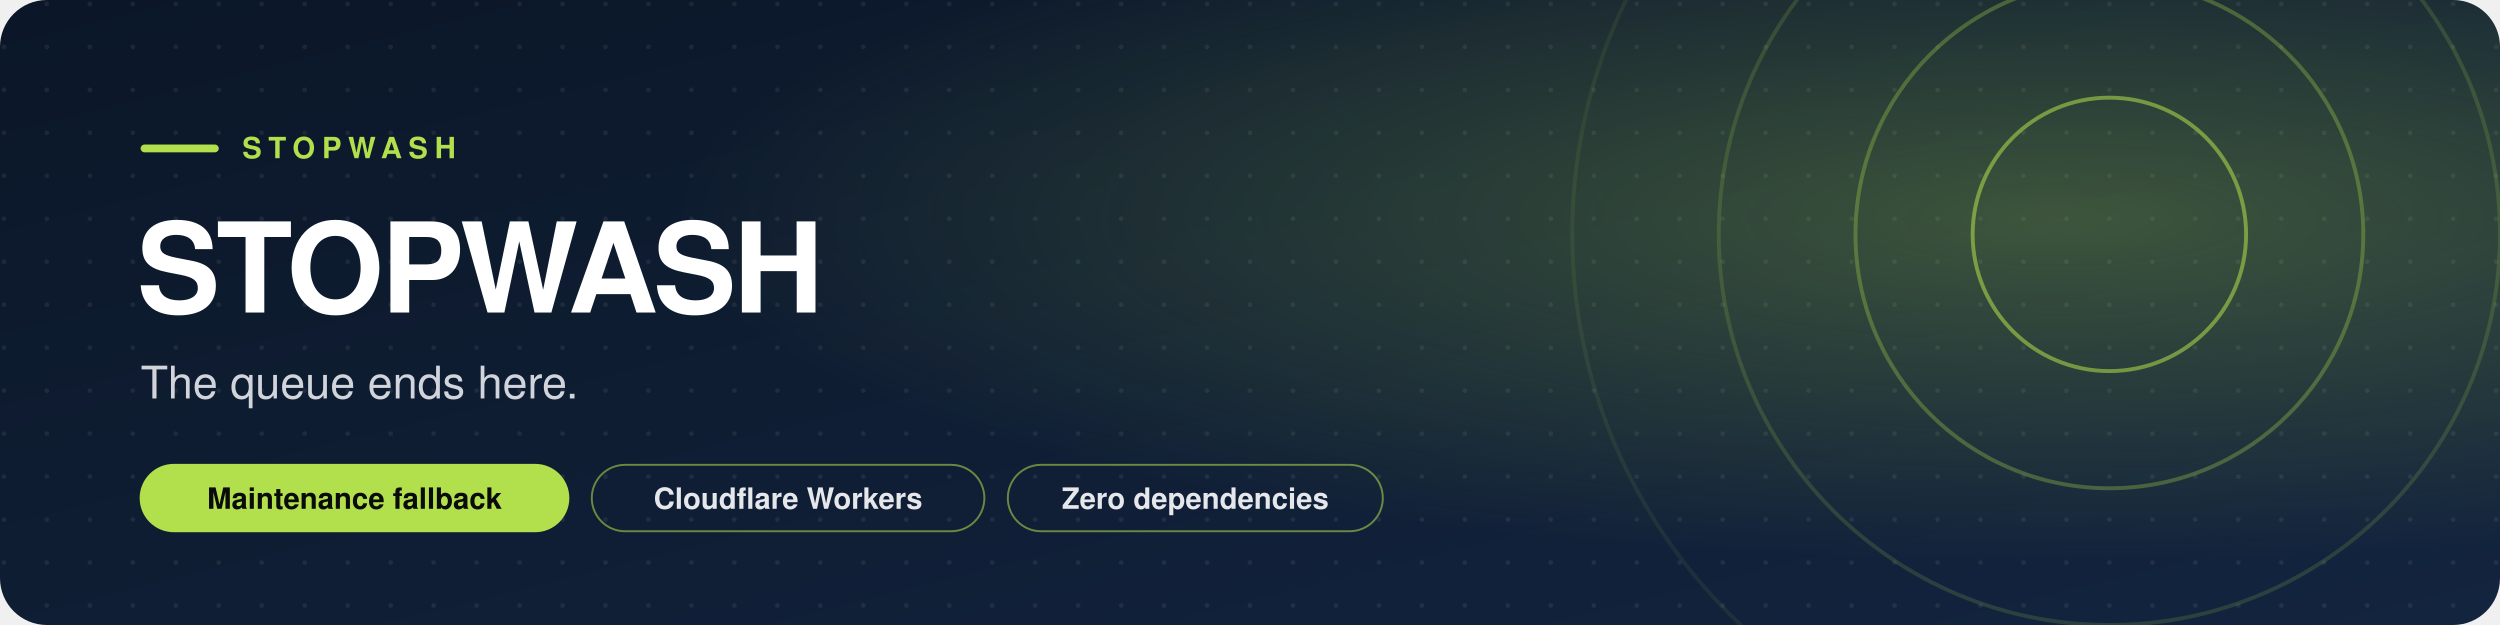
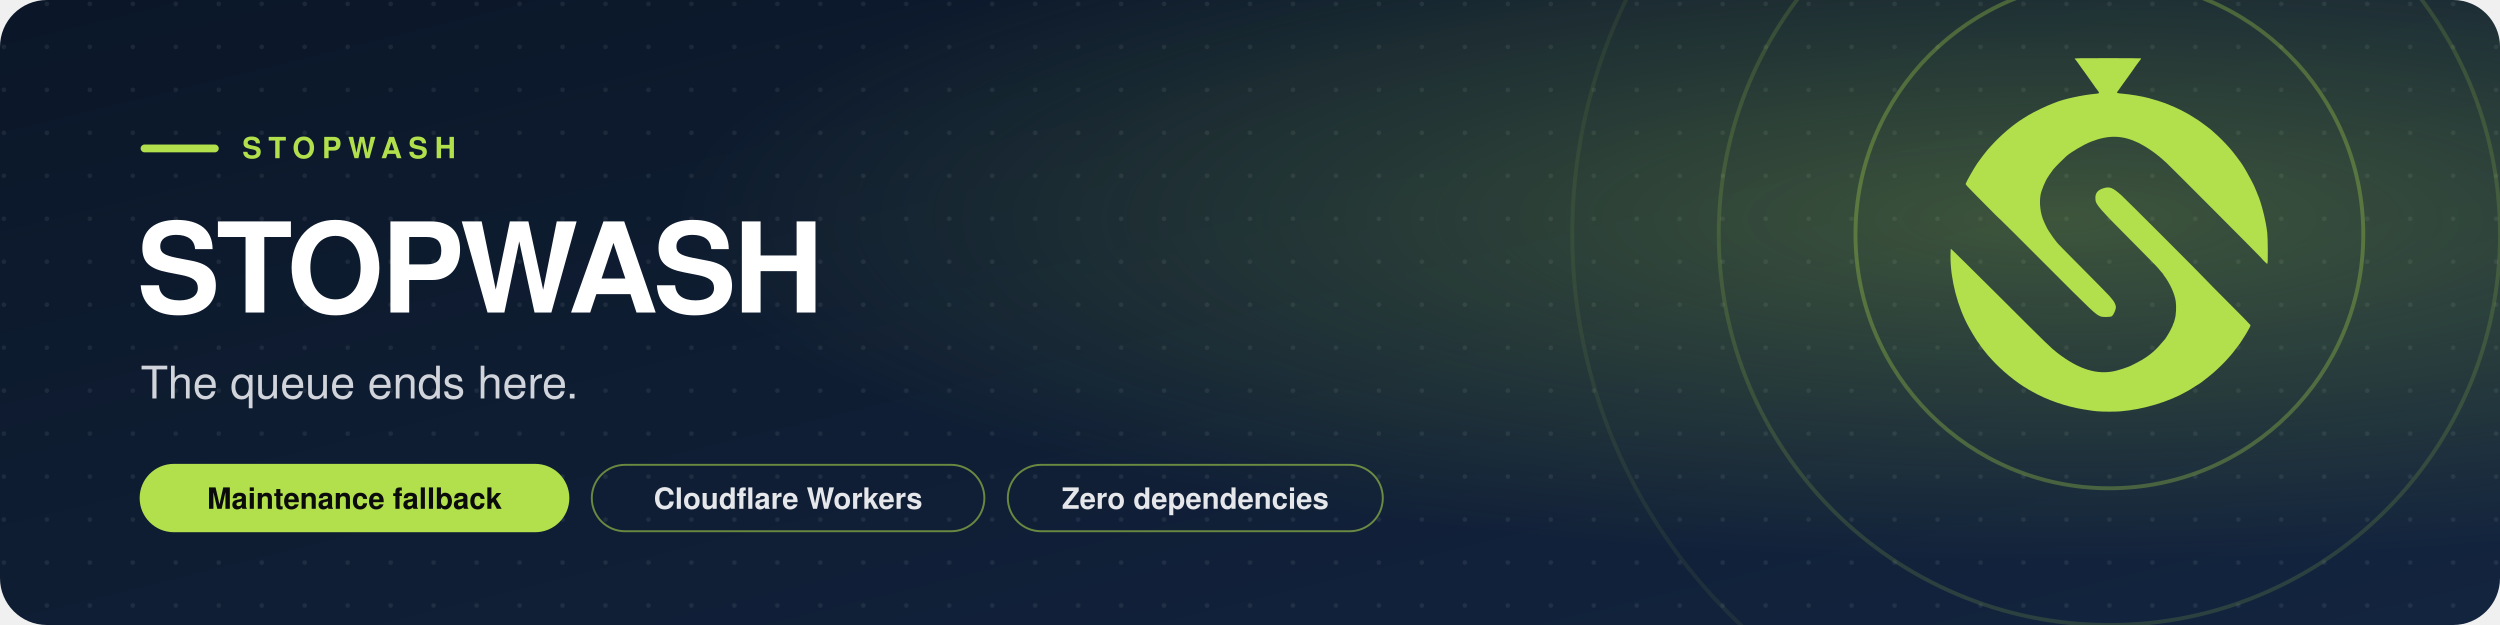
<svg xmlns="http://www.w3.org/2000/svg" width="1280" height="320" viewBox="0 0 1280 320" role="img" aria-label="STOPWASH: The queue ends here.">
  <defs>
    <linearGradient id="bg" x1="0" y1="0" x2="1" y2="1">
      <stop offset="0" stop-color="#0b1728" />
      <stop offset="1" stop-color="#13243f" />
    </linearGradient>
    <radialGradient id="glow" cx="0.82" cy="0.35" r="0.55">
      <stop offset="0" stop-color="#b2e04c" stop-opacity="0.28" />
      <stop offset="1" stop-color="#b2e04c" stop-opacity="0" />
    </radialGradient>
    <pattern id="dots" width="22" height="22" patternUnits="userSpaceOnUse">
      <circle cx="2" cy="2" r="1.2" fill="#ffffff" fill-opacity="0.07" />
    </pattern>
    <clipPath id="frame">
      <rect width="1280" height="320" rx="24" />
    </clipPath>
  </defs>
  <g clip-path="url(#frame)">
    <rect width="1280" height="320" fill="url(#bg)" />
    <rect width="1280" height="320" fill="url(#dots)" />
    <rect width="1280" height="320" fill="url(#glow)" />
    <g fill="none" stroke="#b2e04c">
-       <circle cx="1080" cy="120" r="70" stroke-opacity="0.55" stroke-width="2" />
      <circle cx="1080" cy="120" r="130" stroke-opacity="0.30" stroke-width="2" />
      <circle cx="1080" cy="120" r="200" stroke-opacity="0.16" stroke-width="2" />
      <circle cx="1080" cy="120" r="275" stroke-opacity="0.08" stroke-width="2" />
    </g>
+     <path id="stopwash-mark" fill="#b2e04c" fill-rule="evenodd" transform="translate(997.7 29.0) scale(0.19158)" d="M398.5 947.9C393 947.5 384.2 946.5 379 945.6C373.8 944.7 365 943.3 359.5 942.5C313.7 935.2 261.6 917.1 222.6 894.8C218.7 892.6 214.1 889.9 212.3 888.9C180.5 870.7 140.5 837.8 113.5 807.6C109.1 802.7 104.8 797.9 104 797C100.5 793.4 82 769.1 82 768.1C82 767.6 81.7 767 81.2 766.8C79.7 766.2 64.3 741.6 54.8 724.5C24 669.4 5 596.6 5 534C5 522.4 5.4 513.9 6 513.5C6.5 513.2 65.5 571.4 137.2 642.8C265.7 771 274.2 779.2 291 792.1C348.2 836.1 397.2 851.2 446 839.8C453.6 838.1 475.5 831.1 478.6 829.5C480.2 828.7 481.9 828 482.3 828C483.7 828 507 816.1 515.6 811C540.1 796.5 554 784.1 578.1 755.2C579.1 753.9 580 752.7 580 752.5C580 752.3 582.1 749.1 584.6 745.3C589.8 737.6 600 717.4 600 714.8C600 713.9 600.4 712.9 600.9 712.5C601.4 712.2 602.1 710.5 602.5 708.7C602.9 707 603.7 703.7 604.5 701.5C607.8 691.4 609 667.5 606.9 653.8C603.9 634.6 594.2 612 579.6 590.5C577.4 587.2 575.2 584.4 574.8 584.2C574.4 584 574 583.2 574 582.5C574 581.8 573.6 581 573.1 580.8C572.6 580.6 569.6 577.1 566.4 573.1C558.8 563.3 553.1 557.4 505 509C396.9 400.4 393 395.9 392.2 379.4C391.4 365.2 398.2 356.5 413.5 351.8C430.5 346.6 437.7 349.4 461.6 370.4C471.3 378.9 681.3 588.9 685.7 594.5C687.4 596.7 715.2 624.8 747.4 657C779.7 689.2 806.3 716.3 806.6 717.3C806.9 718.3 806.1 720.9 804.7 723.3C803.4 725.6 800.6 730.6 798.5 734.5C796.5 738.4 792.2 745.3 789.1 750C786 754.7 783.3 759 783 759.5C782.5 760.6 779 765.9 777.8 767.5C761.2 789.4 756.1 795.9 754 798C752.6 799.4 749.3 803.1 746.6 806.3C739.5 814.8 721.6 832.5 708.7 843.8C697.5 853.6 668.7 876 667.2 876C666.8 876 665.5 876.7 664.5 877.5C662 879.4 650.7 886.6 646 889.3C644.1 890.4 640.2 892.6 637.5 894.2C589.6 922.1 520 943.1 458.5 948C444.7 949.1 413.1 949.1 398.5 947.9ZM405.9 694.2C392.1 688.6 386.8 683.6 253 549.5C191.7 488 140 436.6 138.1 435.2C134.7 432.6 126.9 424.8 74.7 372.1C48.7 345.9 45 341.7 45.6 339.8C47.5 333.7 66.1 300.8 76.3 285.5C81.9 277.2 100.4 252.7 104 249C104.8 248.1 109.5 242.9 114.5 237.4C139.7 209.6 172.2 181.8 199.4 165.1C203 162.8 209 159.1 212.8 156.8C226.8 148.1 263.2 130.7 279 125C280.9 124.4 283.4 123.4 284.5 122.9C306 113.6 358.3 102.2 393.5 99.2C402.8 98.4 403.6 97.3 399.3 91.8C397.8 89.8 395.8 87.2 395 86C394.2 84.8 392.9 83.2 392.2 82.4C391.6 81.7 391 80.9 391 80.6C391 80.3 388.9 77.2 386.2 73.7C383.6 70.2 377.7 61.8 373 55.1C368.3 48.4 363.8 42 363 41C362.2 40 360.8 38.2 360 37C359.2 35.8 357.1 32.9 355.4 30.6C353.8 28.4 349.4 22.1 345.6 16.8C341.9 11.4 338.5 7 338 7C337.4 7 337 6.3 337 5.5C337 4.2 347.5 4 425.3 4C473.9 4 514 4.3 514.3 4.6C514.7 5 513.8 6.7 512.4 8.4C511 10.1 507.4 14.9 504.4 19C501.5 23.1 498.6 27 498 27.7C497.5 28.4 497 29.1 497 29.4C497 29.7 494.9 32.8 492.2 36.3C489.6 39.8 485.2 45.9 482.5 49.9C477.6 57 467.9 70.5 466.2 72.5C465.8 73 462.3 77.9 458.5 83.3C454.6 88.8 451.1 93.8 450.5 94.6C448.7 97.1 451.2 97.9 464.5 99C486.5 100.9 515.9 105.8 534.5 110.7C548.7 114.4 571.8 121.7 579.6 124.8C602.4 134.1 609.1 137 620 142.6C639.3 152.4 646.6 156.6 667 169.9C672.4 173.4 701 194.7 702 196C702.3 196.3 706.5 200.2 711.5 204.6C724.9 216.4 736.7 228.3 752.8 246.4C760.9 255.6 782.5 284.2 786.5 291.2C787 292.1 790.8 298.3 794.8 305C801 315.2 818 347.7 818 349.3C818 349.6 819.4 352.8 821 356.3C822.6 359.9 824 363.1 824 363.5C824 363.9 824.7 365.6 825.4 367.3C835.4 388.9 847.8 438.3 851.5 470.5C853.2 485.7 853.6 550.5 852 553C851.2 554.2 849.5 553 843.1 546.5C838.7 542.1 834.8 537.7 834.3 536.8C833.5 535.1 596.2 297.1 582.4 284.1C578.5 280.5 573.2 275.7 570.5 273.5C567.9 271.3 565.2 269.1 564.6 268.5C549 255 525.8 239.5 507.8 230.6C465.3 209.8 427.4 208.8 380.5 227.3C360.9 235.1 330.2 253 315 265.6C309.4 270.3 283.7 296.1 280 300.9C275.1 307 262 326.2 262 327.1C262 327.6 260.7 330.1 259.2 332.7C256.7 337 251.4 350 247.9 360.5C241.8 379.1 243.1 408.8 251.2 432C254.4 441.3 264.6 462.6 267 465C267.3 465.3 268.1 466.6 268.9 468C271.2 472.2 284.8 491.3 287.8 494.6C289.4 496.3 291.7 499 292.9 500.6C294.1 502.2 324 532.5 359.4 568C394.7 603.5 425.8 635.2 428.6 638.4C431.3 641.7 434.5 645.5 435.7 646.8C442.2 653.8 447 663.6 447 669.4C447 676.4 440.6 690.5 436.1 693.7C432.3 696.3 411.9 696.6 405.9 694.2Z" />
    <rect x="72" y="74" width="40" height="4" rx="2" fill="#b2e04c" />
    <text x="124" y="81" font-family="'Segoe UI', 'Helvetica Neue', Helvetica, Arial, sans-serif" font-size="15" font-weight="700" letter-spacing="3.5" fill="#b2e04c">STOPWASH</text>
    <text x="70" y="160" font-family="'Segoe UI', 'Helvetica Neue', Helvetica, Arial, sans-serif" font-size="64" font-weight="800" letter-spacing="-1.5" fill="#ffffff">STOPWASH</text>
    <text x="72" y="204" font-family="'Segoe UI', 'Helvetica Neue', Helvetica, Arial, sans-serif" font-size="23" font-weight="400" fill="#d1d5db">The queue ends here.</text>
    <rect x="72" y="238" width="219" height="34" rx="17" fill="#b2e04c" stroke="#b2e04c" stroke-opacity="1" />
    <text x="181.5" y="260.5" text-anchor="middle" font-family="'Segoe UI', 'Helvetica Neue', Helvetica, Arial, sans-serif" font-size="15" font-weight="600" fill="#0b0b0b">Maintenance fallback</text>
    <rect x="303" y="238" width="201" height="34" rx="17" fill="none" stroke="#b2e04c" stroke-opacity="0.55" />
    <text x="403.5" y="260.5" text-anchor="middle" font-family="'Segoe UI', 'Helvetica Neue', Helvetica, Arial, sans-serif" font-size="15" font-weight="600" fill="#e5e7eb">Cloudflare Workers</text>
    <rect x="516" y="238" width="192" height="34" rx="17" fill="none" stroke="#b2e04c" stroke-opacity="0.55" />
    <text x="612.0" y="260.5" text-anchor="middle" font-family="'Segoe UI', 'Helvetica Neue', Helvetica, Arial, sans-serif" font-size="15" font-weight="600" fill="#e5e7eb">Zero dependencies</text>
  </g>
</svg>
